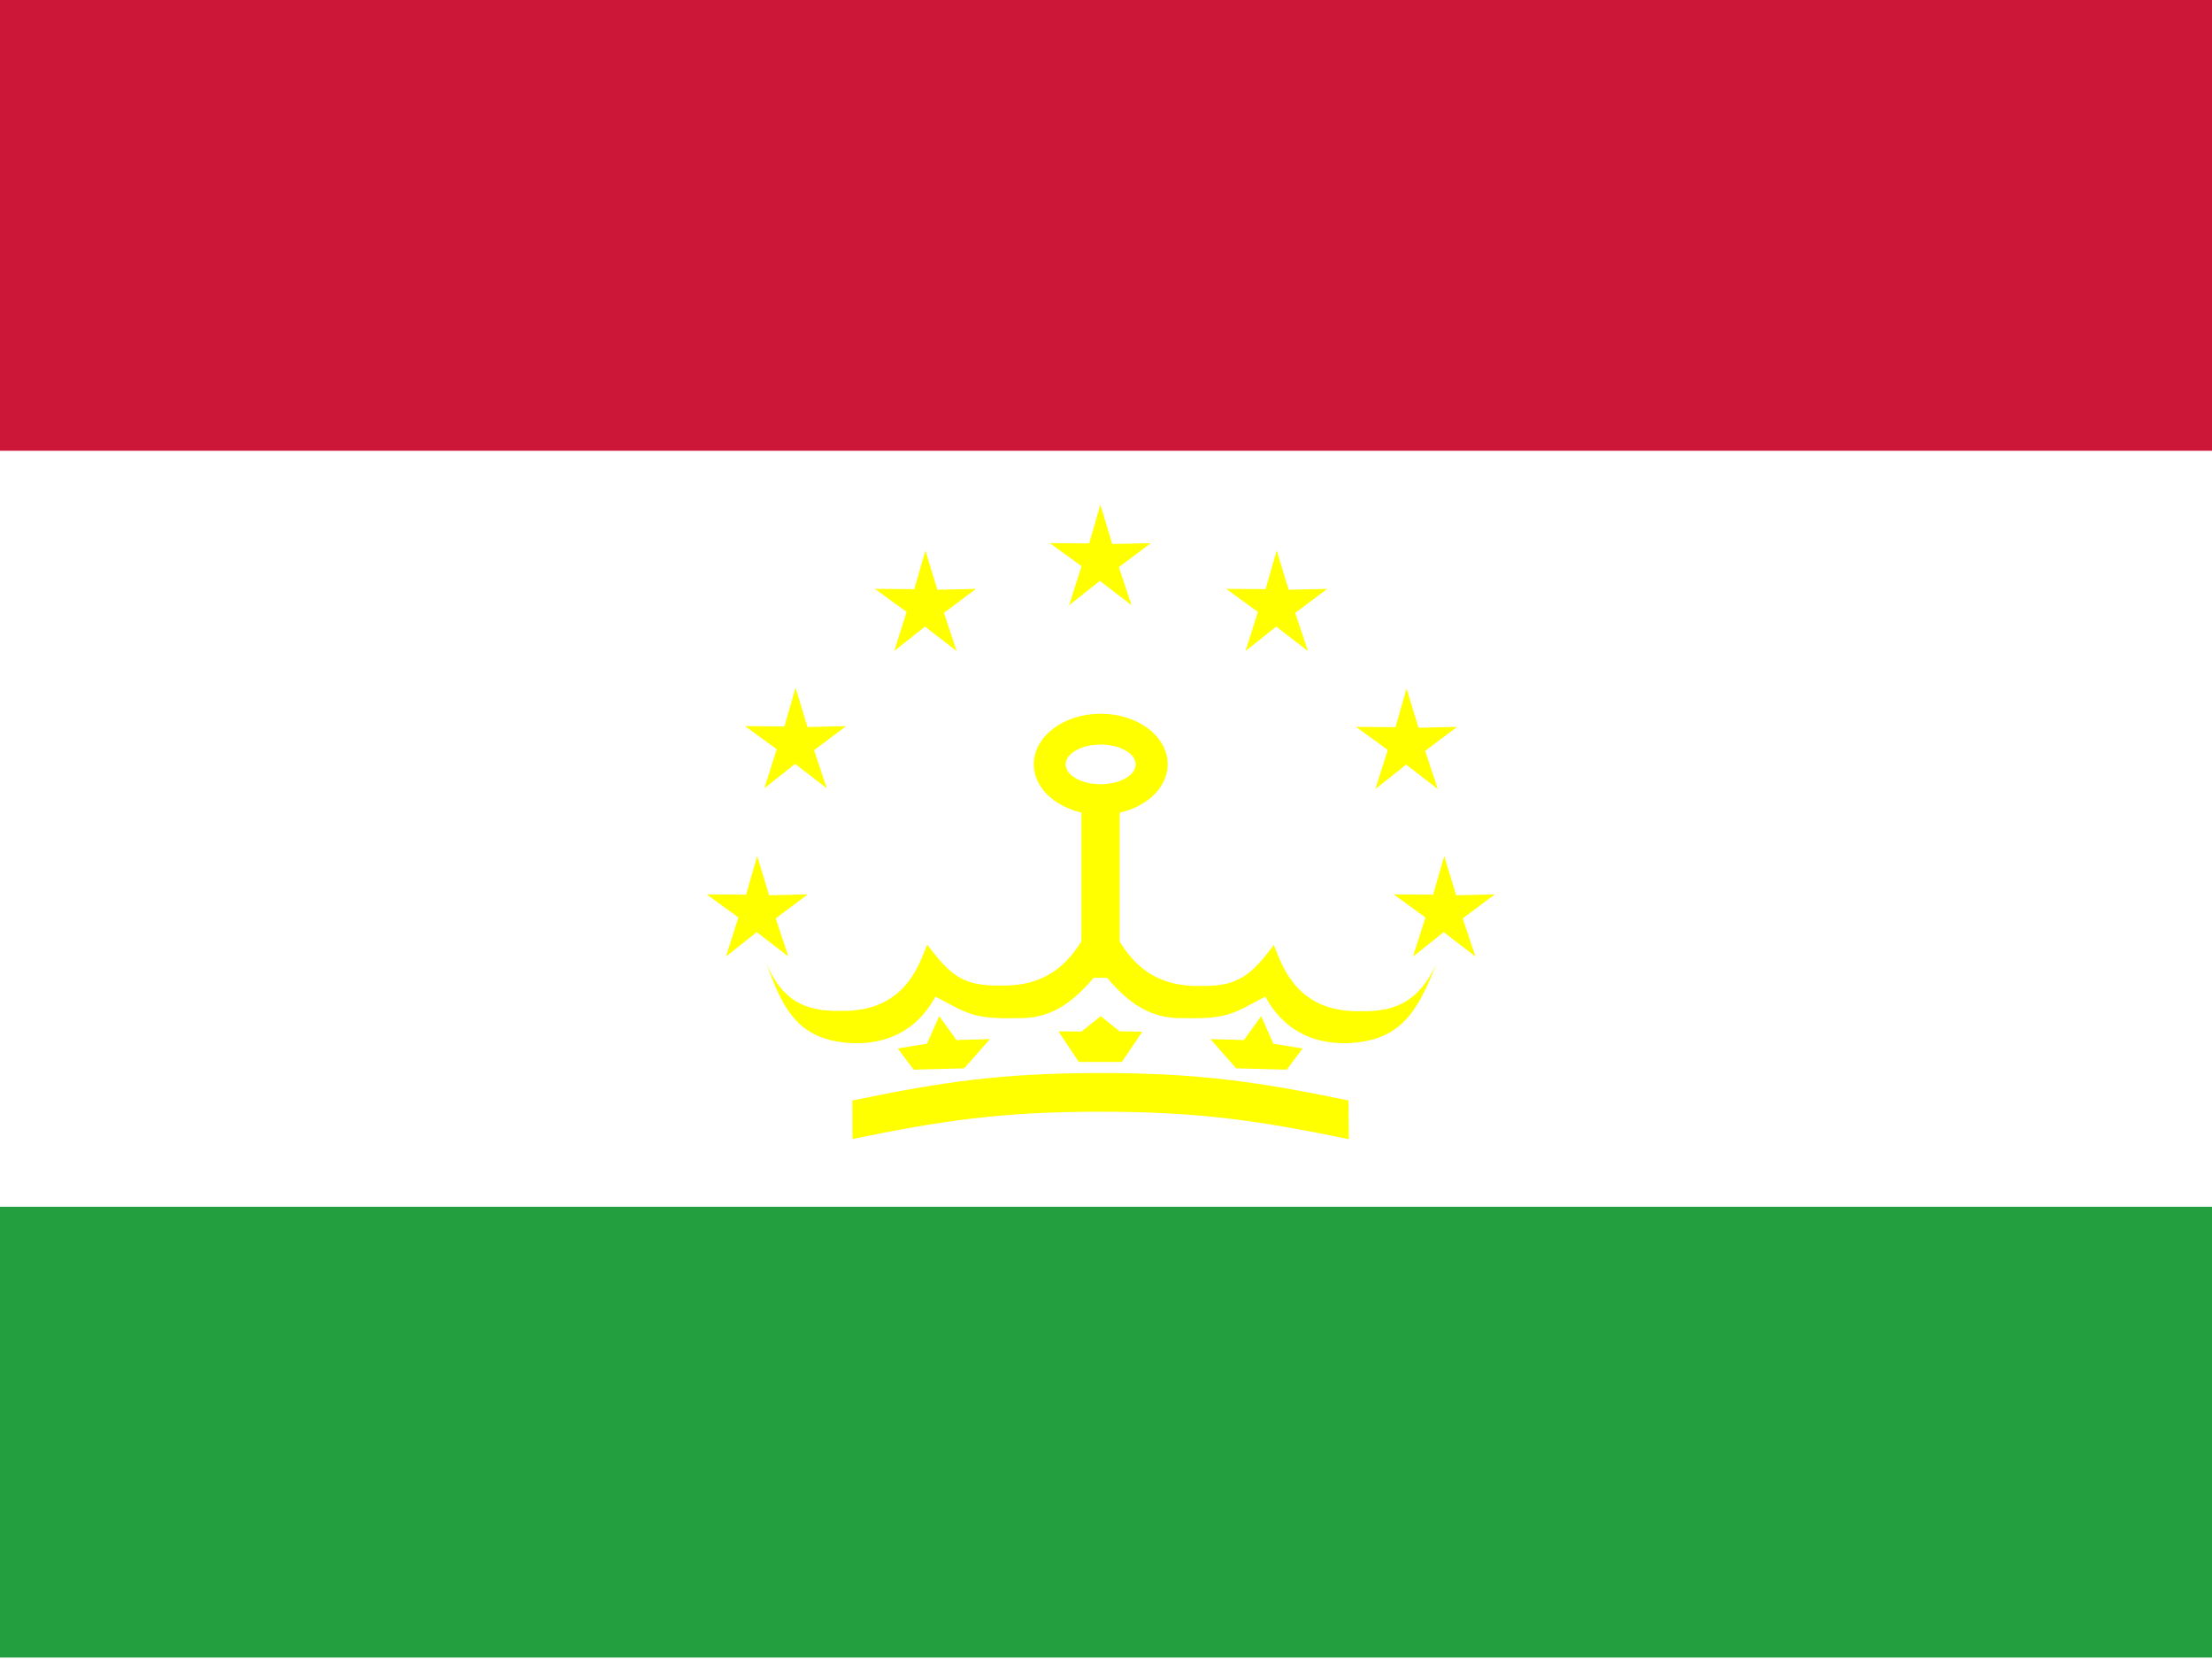
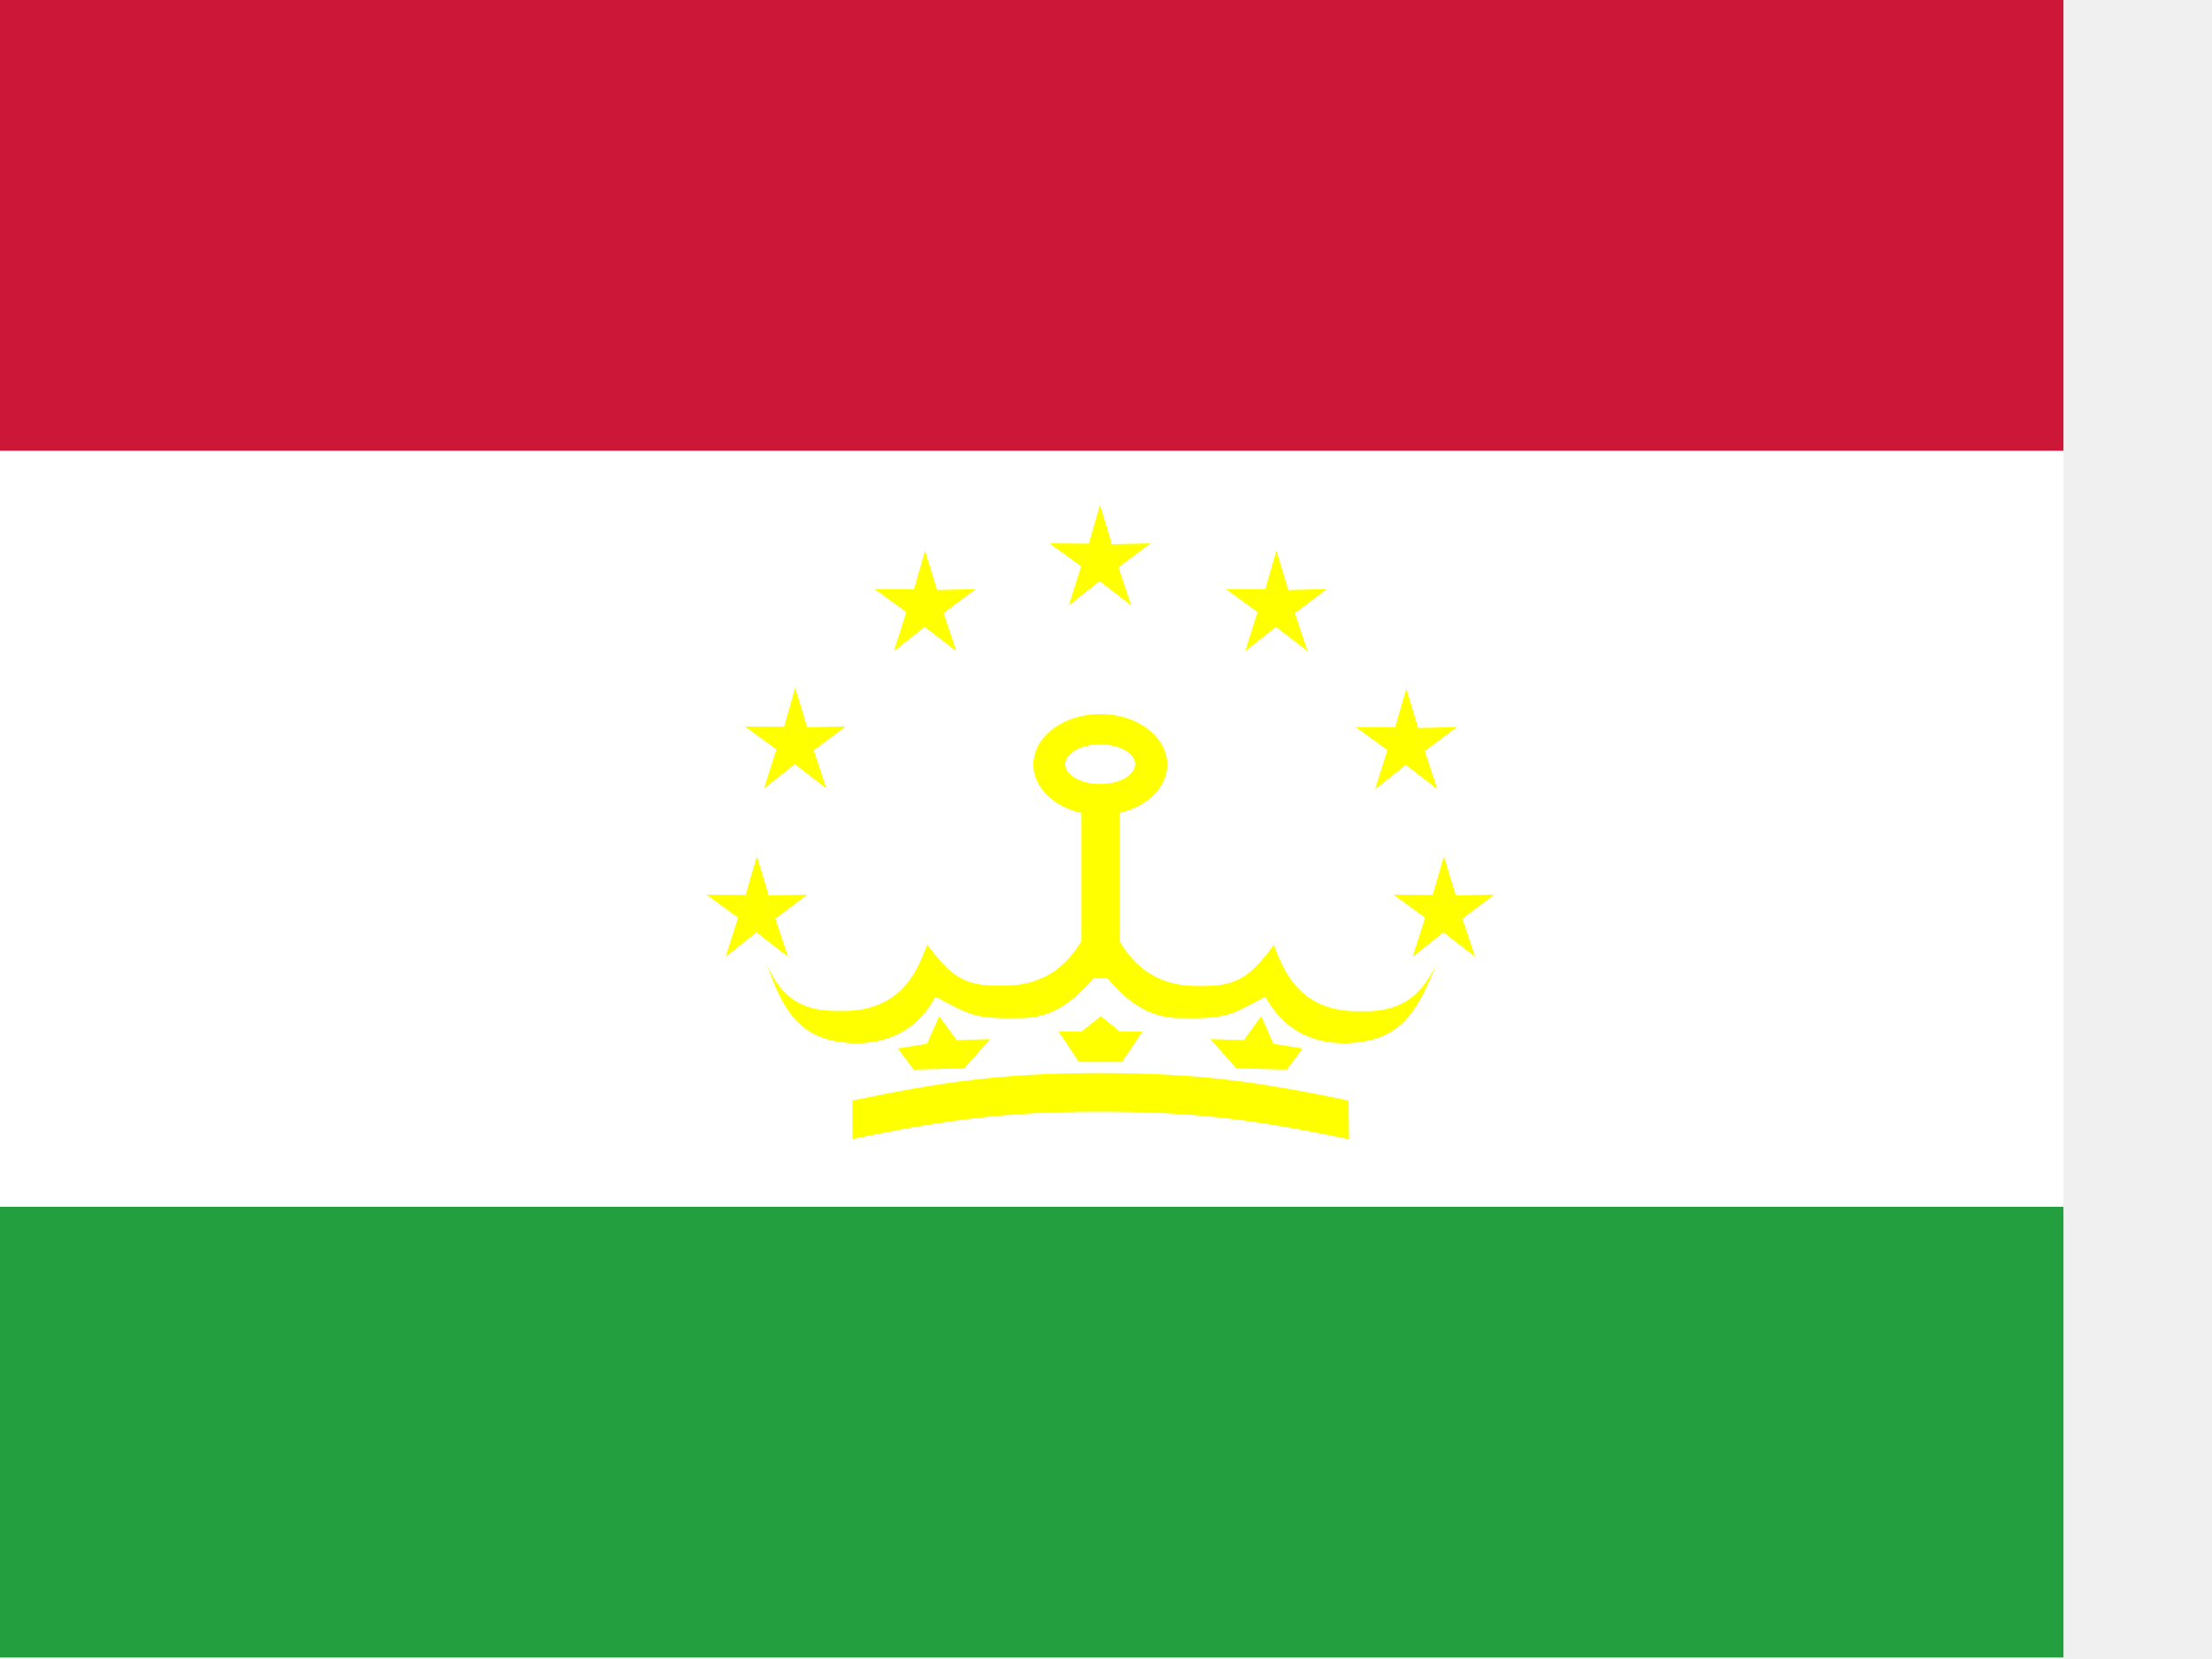
- <svg xmlns="http://www.w3.org/2000/svg" id="svg3446" height="480" width="640" version="1.1">
-   <defs id="defs3448">
-     <clipPath id="clipPath7362" clipPathUnits="userSpaceOnUse">
-       <rect id="rect7364" fill-opacity="0.67" height="512" width="682.67" y="0" x="-85.648" />
+ <svg xmlns="http://www.w3.org/2000/svg" height="480" width="640">
+   <defs>
+     <clipPath id="a">
+       <path fill-opacity=".67" d="M-85.648 0h682.67v512h-682.67z" />
    </clipPath>
  </defs>
-   <g id="flag" clip-path="url(#clipPath7362)" fill-rule="evenodd" transform="matrix(.9375 0 0 .9375 80.295 -.000021879)">
-     <rect id="rect3450" height="512" width="1023.4" y="0" x="-256" stroke-width="1pt" fill="#fff" />
-     <rect id="rect3449" height="139.12" width="1022.6" y="372.43" x="-256" stroke-width="1pt" fill="#239f40" />
-     <rect id="rect3452" height="139.12" width="1022.6" y="0" x="-256" stroke-width="1pt" fill="#cd1738" />
-     <polygon id="polygon3940" d="m 391.561,256.53 3.571,11.242 11.56,-0.249 -9.588,6.87 3.809,10.918 -9.497,-6.996 -9.206,6.996 3.719,-11.194 -9.499,-6.594 11.795,0.078 z" points="391.56 256.53 395.13 267.77 406.69 267.52 397.1 274.39 400.91 285.31 391.42 278.32 382.21 285.31 385.93 274.12 376.43 267.52 388.22 267.6" transform="matrix(1.0307 0 0 1.0782 -243.7 -64.335)" fill="#ff0" />
-     <polygon id="polygon3941" d="m 391.561,256.53 3.571,11.242 11.56,-0.249 -9.588,6.87 3.809,10.918 -9.497,-6.996 -9.206,6.996 3.719,-11.194 -9.499,-6.594 11.795,0.078 z" points="391.56 256.53 395.13 267.77 406.69 267.52 397.1 274.39 400.91 285.31 391.42 278.32 382.21 285.31 385.93 274.12 376.43 267.52 388.22 267.6" transform="matrix(1.0307 0 0 1.0782 -255.54 -12.408)" fill="#ff0" />
-     <polygon id="polygon3942" d="m 391.561,256.53 3.571,11.242 11.56,-0.249 -9.588,6.87 3.809,10.918 -9.497,-6.996 -9.206,6.996 3.719,-11.194 -9.499,-6.594 11.795,0.078 z" points="391.56 256.53 395.13 267.77 406.69 267.52 397.1 274.39 400.91 285.31 391.42 278.32 382.21 285.31 385.93 274.12 376.43 267.52 388.22 267.6" transform="matrix(1.0307 0 0 1.0782 -203.62 -106.7)" fill="#ff0" />
-     <polygon id="polygon3943" d="m 391.561,256.53 3.571,11.242 11.56,-0.249 -9.588,6.87 3.809,10.918 -9.497,-6.996 -9.206,6.996 3.719,-11.194 -9.499,-6.594 11.795,0.078 z" points="391.56 256.53 395.13 267.77 406.69 267.52 397.1 274.39 400.91 285.31 391.42 278.32 382.21 285.31 385.93 274.12 376.43 267.52 388.22 267.6" transform="matrix(1.0307 0 0 1.0782 -149.64 -120.82)" fill="#ff0" />
-     <polygon id="polygon3944" d="m 391.561,256.53 3.571,11.242 11.56,-0.249 -9.588,6.87 3.809,10.918 -9.497,-6.996 -9.206,6.996 3.719,-11.194 -9.499,-6.594 11.795,0.078 z" points="391.56 256.53 395.13 267.77 406.69 267.52 397.1 274.39 400.91 285.31 391.42 278.32 382.21 285.31 385.93 274.12 376.43 267.52 388.22 267.6" transform="matrix(1.0307 0 0 1.0782 -95.208 -106.7)" fill="#ff0" />
-     <polygon id="polygon3945" d="m 391.561,256.53 3.571,11.242 11.56,-0.249 -9.588,6.87 3.809,10.918 -9.497,-6.996 -9.206,6.996 3.719,-11.194 -9.499,-6.594 11.795,0.078 z" points="391.56 256.53 395.13 267.77 406.69 267.52 397.1 274.39 400.91 285.31 391.42 278.32 382.21 285.31 385.93 274.12 376.43 267.52 388.22 267.6" transform="matrix(1.0307 0 0 1.0782 -55.124 -64.107)" fill="#ff0" />
-     <polygon id="polygon3946" d="m 391.561,256.53 3.571,11.242 11.56,-0.249 -9.588,6.87 3.809,10.918 -9.497,-6.996 -9.206,6.996 3.719,-11.194 -9.499,-6.594 11.795,0.078 z" points="391.56 256.53 395.13 267.77 406.69 267.52 397.1 274.39 400.91 285.31 391.42 278.32 382.21 285.31 385.93 274.12 376.43 267.52 388.22 267.6" transform="matrix(1.0307 0 0 1.0782 -43.509 -12.408)" fill="#ff0" />
-     <path id="path3952" d="m516.09 230.63c0 9.255-9.339 16.758-20.859 16.758s-20.859-7.503-20.859-16.758c0-9.255 9.339-16.758 20.859-16.758s20.859 7.503 20.859 16.758z" transform="matrix(.99015 0 0 .92977 -236.29 21.42)" fill="#ff0" />
-     <rect id="rect3953" height="54.916" width="11.796" y="246.85" x="248.11" fill="#ff0" />
-     <path id="path4004" d="m357.58 297.62c-5.134 10.894-12.042 14.76-23.319 14.458-19.735 0.468-24.195-14.028-26.768-20.427-6.976 9.194-10.941 12.848-22.52 12.627-16.498 0.369-24.827-9.022-30.977-26.776-6.15 17.641-14.479 27.032-30.977 26.663-11.58 0.222-15.545-3.433-22.52-12.627-2.573 6.399-7.032 20.895-26.768 20.427-11.277 0.302-18.185-3.564-22.807-14.61 5.365 15.426 10.679 24.058 27.152 24.596 14.92 0.179 21.753-8.462 24.986-14.372 10.749 5.71 11.854 6.978 27.093 6.62 11.376-0.366 17.91-7.798 23.797-14.87 5.887 7.072 12.422 14.504 23.797 14.87 15.24 0.358 16.345-0.91 27.093-6.62 3.233 5.91 10.066 14.551 24.986 14.372 16.473-0.538 21.788-9.17 27.751-24.331z" fill="#ff0" />
-     <path id="path4048" d="m204.17 313.52 5.385 7.463 10.326-0.303-7.969 9.031-15.601 0.399-4.88-6.537 9.011-1.456 3.784-8.575" fill="#ff0" />
-     <path id="path4049" d="m303.62 313.52-5.385 7.463-10.326-0.303 7.969 9.031 15.601 0.399 4.88-6.537-9.011-1.456-3.784-8.575" fill="#ff0" />
-     <path id="path4053" d="m241.02 318.31c0-0.04 7.086 0.04 7.086 0.04l5.958-4.75 5.817 4.691 7.026 0.101-6.321 9.34h-13.286l-6.28-9.421z" fill="#ff0" />
-     <path id="path4100" d="m330.66 351.58c-27.551-5.688-45.991-8.487-76.696-8.487s-49.145 2.798-76.522 8.419l-0.038-11.879c27.415-5.672 45.855-8.471 76.56-8.471s49.145 2.799 76.56 8.471l0.136 11.947z" fill="#ff0" />
-     <path id="path4102" d="m505.31 228.88c0 3.279-4.687 5.938-10.469 5.938-5.782 0-10.469-2.658-10.469-5.938s4.687-5.938 10.469-5.938c5.782 0 10.469 2.658 10.469 5.938z" transform="matrix(1.0307 0 0 1.0307 -256 .000022212)" fill="#fff" />
+   <g clip-path="url(#a)" fill-rule="evenodd">
+     <path fill="#fff" d="M-159.705 0h959.438v480h-959.438z" />
+     <path fill="#239f40" d="M-159.705 349.153h958.688v130.425h-958.688z" />
+     <path fill="#cd1738" d="M-159.705 0h958.688v130.425h-958.688z" />
+     <path fill="#ff0" d="M230.073 199.038l3.449 11.364 11.167-.253-9.264 6.946 3.68 11.04-9.167-7.067-8.897 7.067 3.594-11.313-9.177-6.673 11.389.081z" />
+     <path fill="#ff0" d="M218.973 247.719l3.449 11.364 11.167-.253-9.264 6.946 3.68 11.04-9.167-7.067-8.897 7.067 3.594-11.313-9.177-6.673 11.389.081z" />
+     <path fill="#ff0" d="M267.648 159.321l3.449 11.364 11.167-.253-9.264 6.946 3.68 11.04-9.167-7.067-8.897 7.067 3.594-11.313-9.177-6.673 11.389.081z" />
+     <path fill="#ff0" d="M318.255 146.083l3.449 11.364 11.167-.253-9.264 6.946 3.68 11.04-9.167-7.067-8.897 7.067 3.594-11.313-9.177-6.673 11.389.081z" />
+     <path fill="#ff0" d="M369.285 159.321l3.449 11.364 11.167-.253-9.264 6.946 3.68 11.04-9.167-7.067-8.897 7.067 3.594-11.313-9.177-6.673 11.389.081z" />
+     <path fill="#ff0" d="M406.863 199.252l3.449 11.364 11.167-.253-9.264 6.946 3.68 11.04-9.167-7.067-8.897 7.067 3.594-11.313-9.177-6.673 11.389.081z" />
+     <path fill="#ff0" d="M417.752 247.719l3.449 11.364 11.167-.253-9.264 6.946 3.68 11.04-9.167-7.067-8.897 7.067 3.594-11.313-9.177-6.673 11.389.081z" />
+     <path d="M337.705 221.19c0 8.07-8.667 14.613-19.357 14.613s-19.357-6.542-19.357-14.613c0-8.07 8.667-14.613 19.357-14.613s19.357 6.542 19.357 14.613z" fill="#ff0" />
+     <path fill="#ff0" d="M312.898 231.422h11.059v51.484h-11.059z" />
+     <path d="M415.526 279.019c-4.813 10.213-11.289 13.838-21.862 13.554-18.502.439-22.683-13.151-25.095-19.15-6.54 8.619-10.257 12.045-21.113 11.838-15.467.346-23.275-8.458-29.041-25.102-5.766 16.538-13.574 25.343-29.041 24.997-10.856.208-14.573-3.219-21.113-11.838-2.412 6-6.593 19.589-25.095 19.15-10.572.283-17.048-3.341-21.382-13.697 5.029 14.462 10.012 22.554 25.455 23.059 13.988.168 20.393-7.933 23.424-13.474 10.077 5.353 11.113 6.542 25.4 6.206 10.665-.343 16.791-7.311 22.31-13.941 5.519 6.63 11.646 13.598 22.31 13.941 14.287.335 15.323-.853 25.4-6.206 3.031 5.541 9.437 13.642 23.424 13.474 15.443-.504 20.426-8.597 26.017-22.81z" fill="#ff0" />
+     <path d="M271.704 293.925l5.049 6.997 9.681-.284-7.471 8.466-14.626.374-4.575-6.128 8.448-1.365 3.547-8.039" fill="#ff0" />
+     <path d="M364.939 293.925l-5.049 6.997-9.681-.284 7.471 8.466 14.626.374 4.575-6.128-8.448-1.365-3.547-8.039" fill="#ff0" />
+     <path d="M306.251 298.416c0-.038 6.643.038 6.643.038l5.586-4.454 5.454 4.397 6.587.095-5.926 8.756h-12.456l-5.887-8.833z" fill="#ff0" />
+     <path d="M390.289 329.606c-25.829-5.333-43.117-7.956-71.903-7.956s-46.073 2.623-71.739 7.892l-.036-11.137c25.702-5.317 42.989-7.942 71.775-7.942s46.073 2.624 71.775 7.942l.128 11.2z" fill="#ff0" />
+     <path d="M328.424 221.098c0 3.168-4.528 5.736-10.113 5.736s-10.113-2.568-10.113-5.736 4.528-5.736 10.113-5.736 10.113 2.568 10.113 5.736z" fill="#fff" />
  </g>
</svg>
